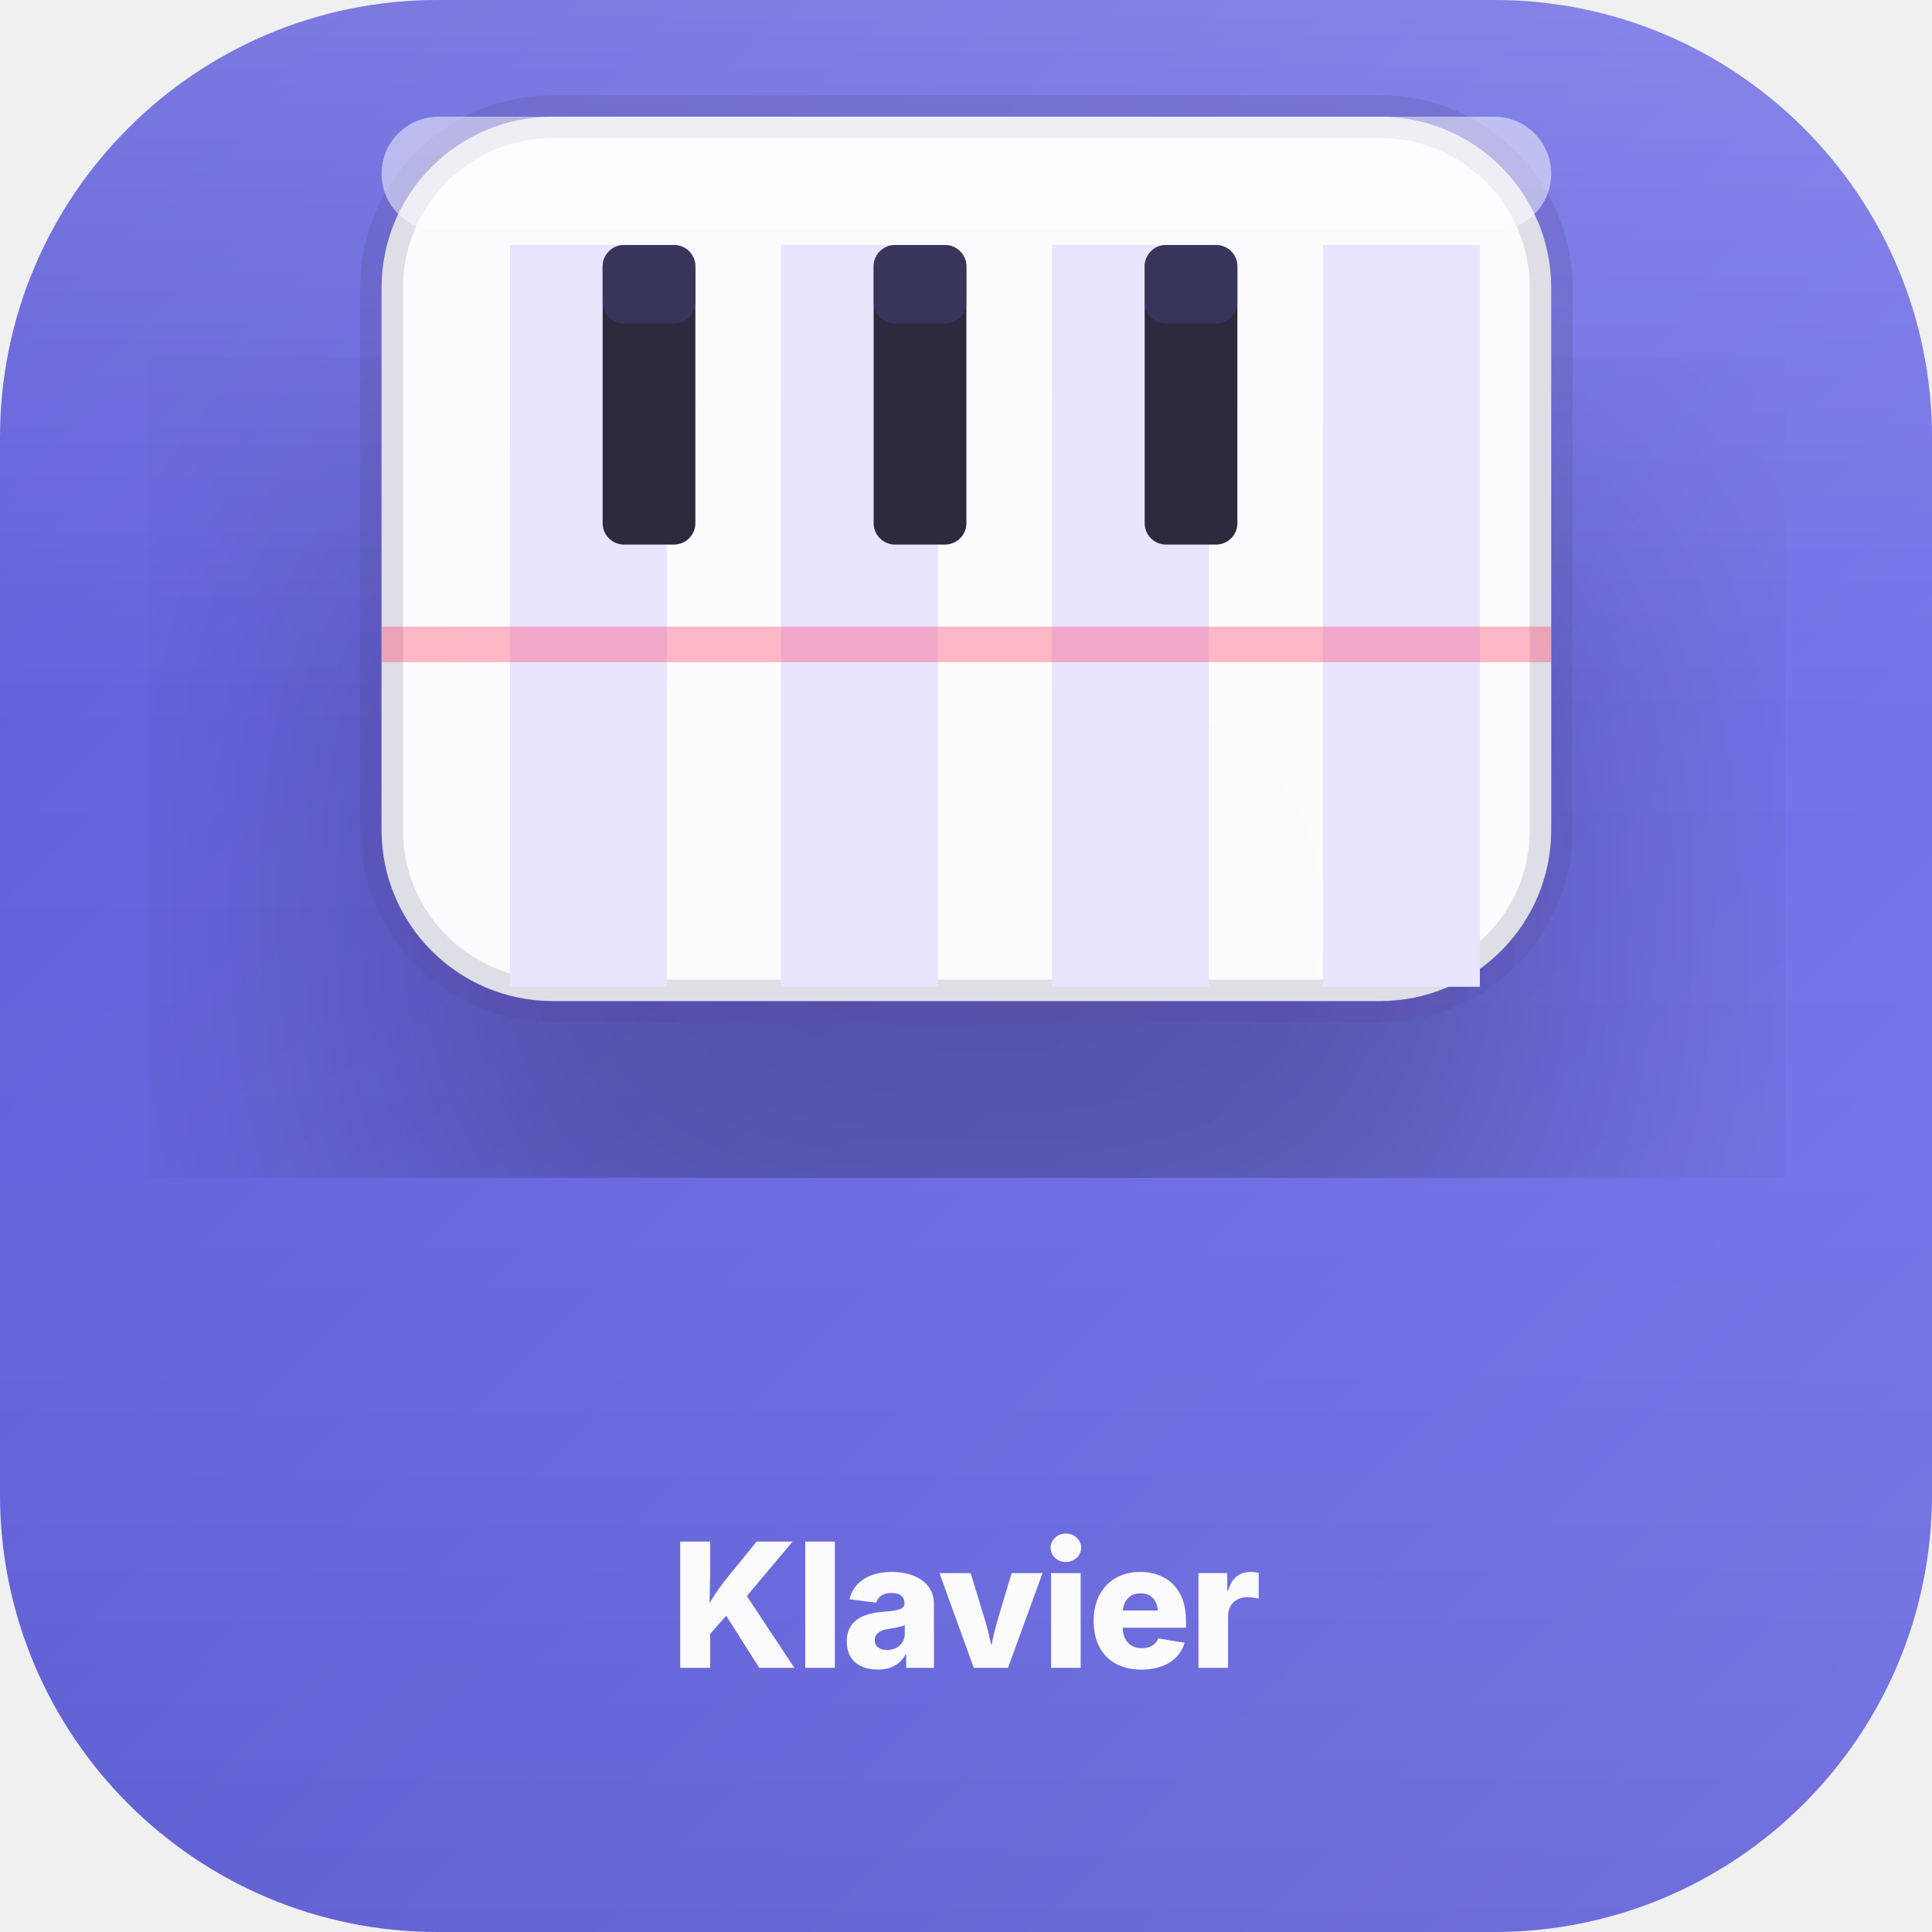
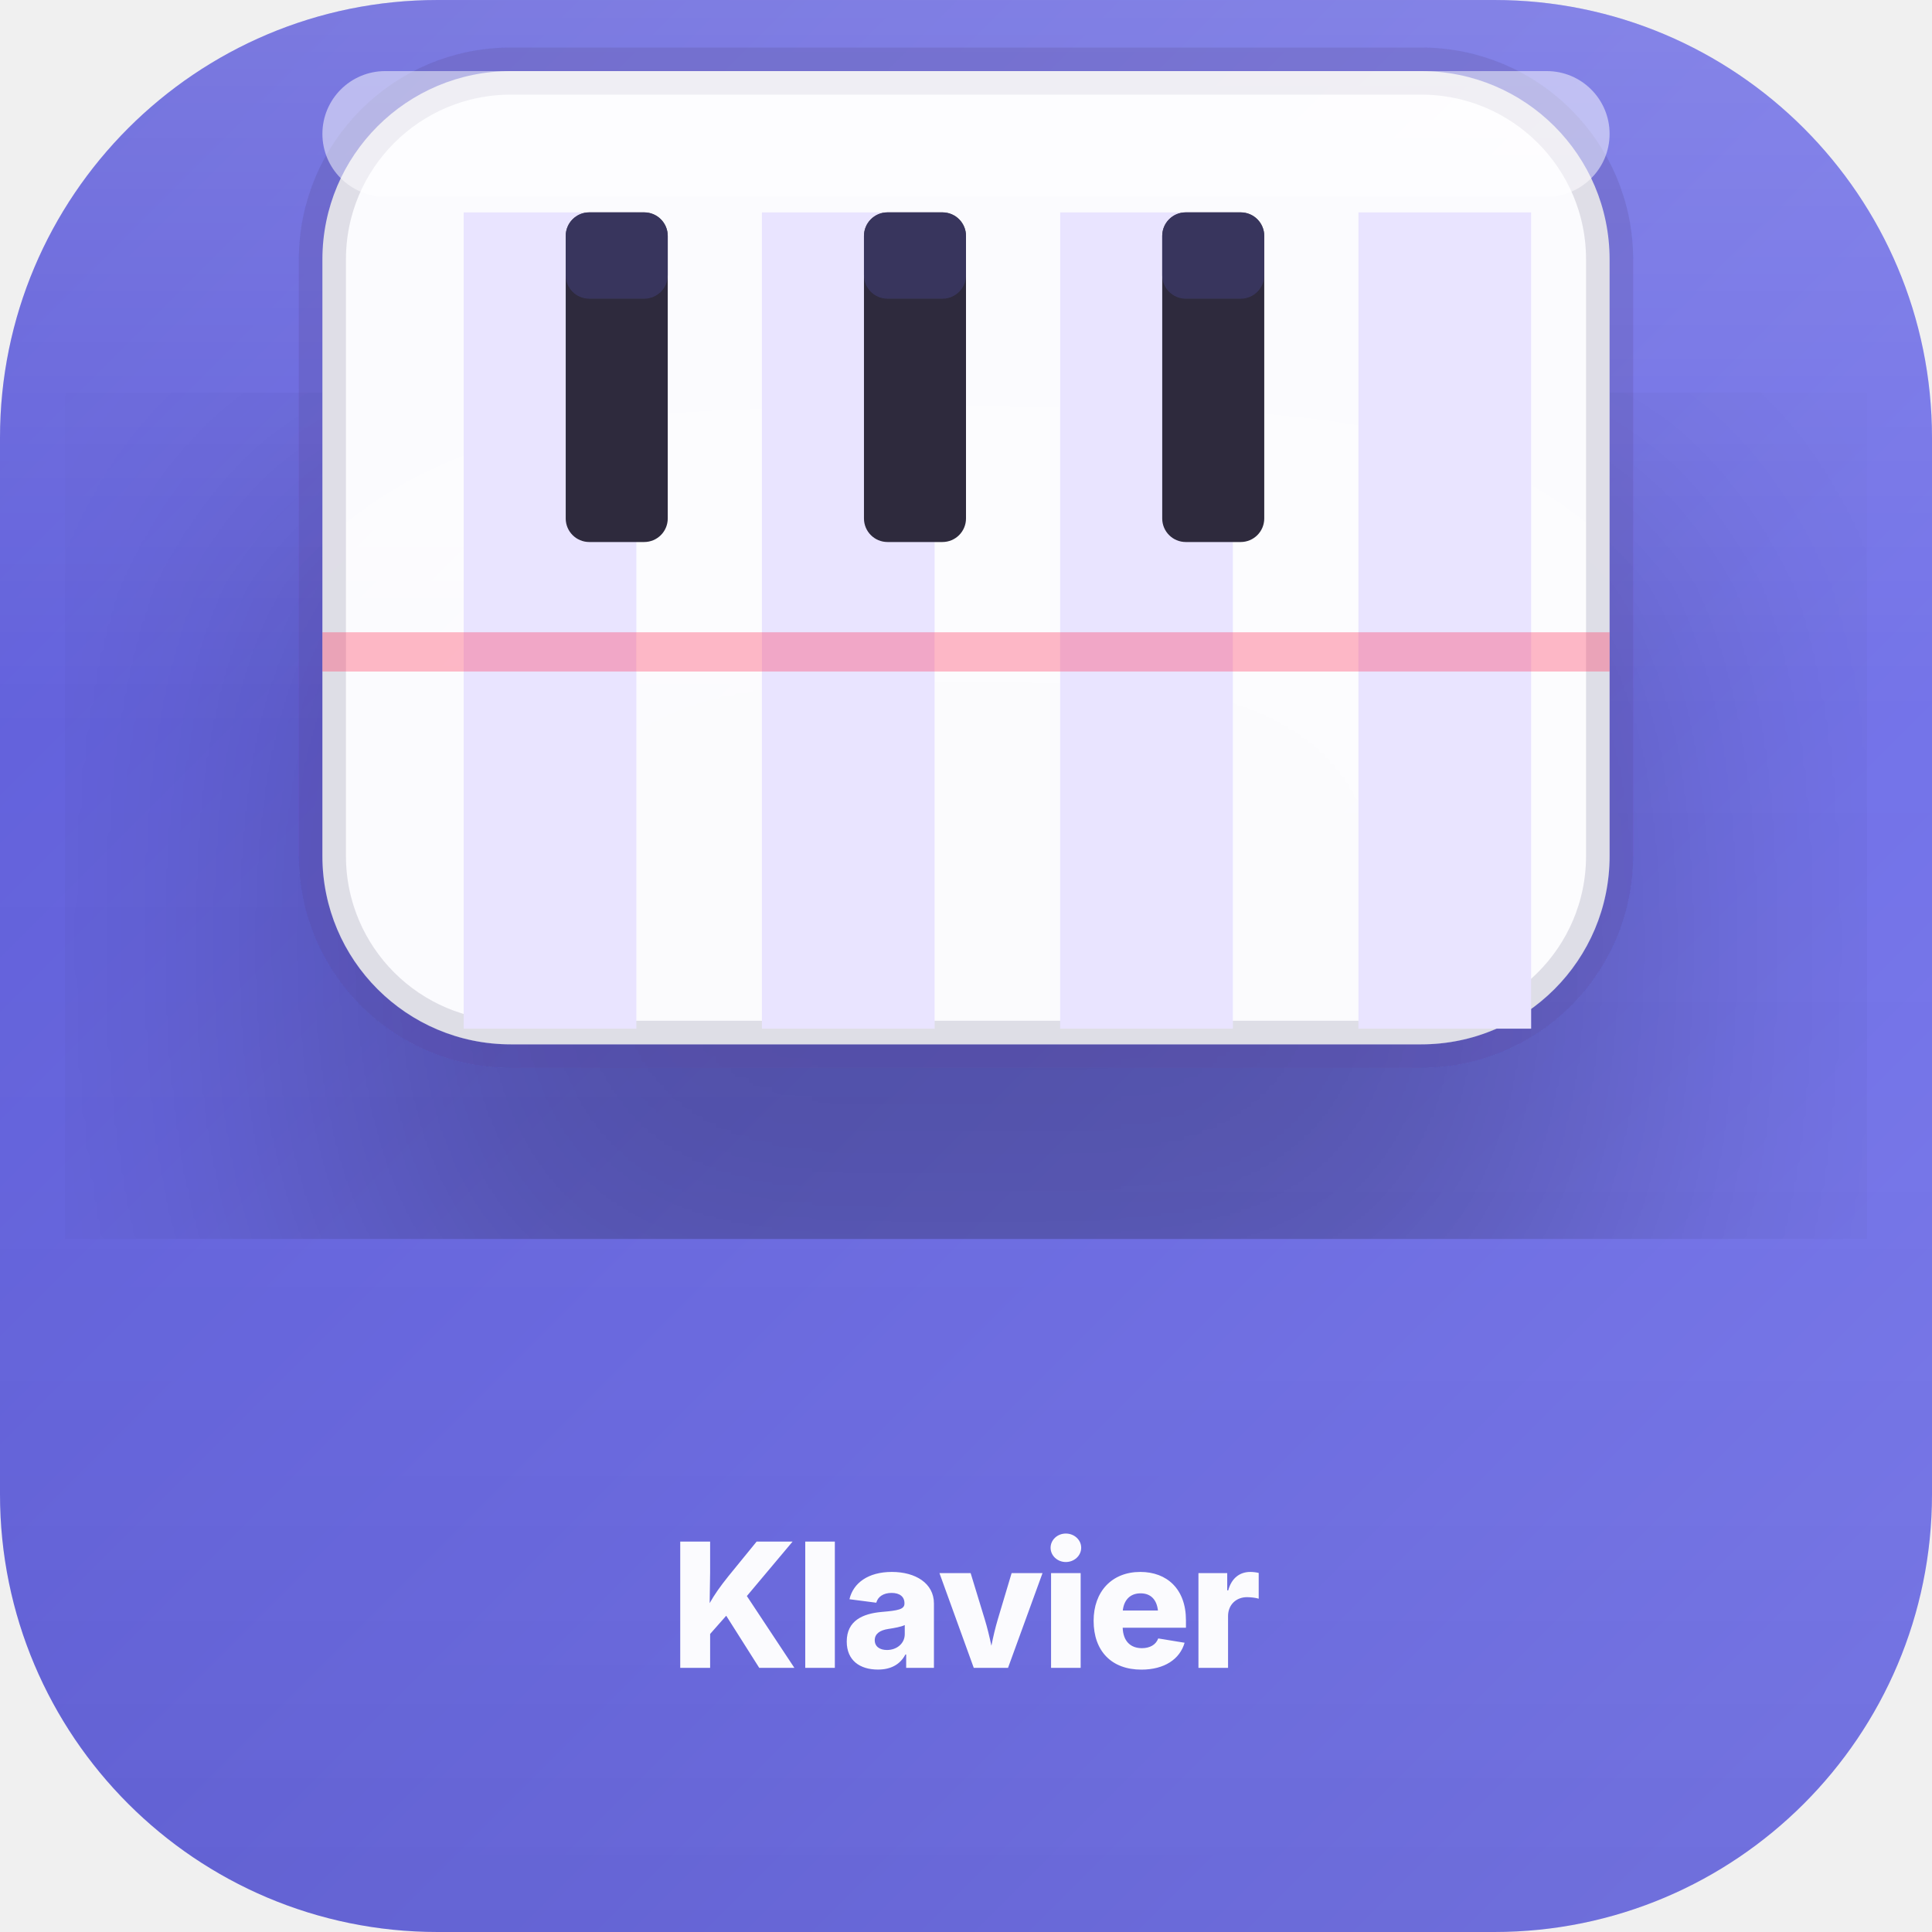
<svg xmlns="http://www.w3.org/2000/svg" viewBox="0 0 512 512" width="512" height="512">
  <defs>
    <linearGradient id="bg" x1="0%" y1="0%" x2="100%" y2="100%">
      <stop offset="0%" stop-color="#5856D6" />
      <stop offset="100%" stop-color="#7A7AF0" />
    </linearGradient>
    <clipPath id="r">
      <rect width="512" height="512" rx="116" />
    </clipPath>
    <linearGradient id="sheen" x1="0%" y1="0%" x2="0%" y2="100%">
      <stop offset="0%" stop-color="#ffffff" stop-opacity="0.20" />
      <stop offset="38%" stop-color="#ffffff" stop-opacity="0.03" />
      <stop offset="100%" stop-color="#000000" stop-opacity="0.08" />
    </linearGradient>
    <filter id="shadow" x="-20%" y="-20%" width="140%" height="140%">
      <feDropShadow dx="0" dy="5" stdDeviation="4" flood-color="#000000" flood-opacity="0.25" />
    </filter>
  </defs>
  <g clip-path="url(#r)">
    <rect width="512" height="512" fill="url(#bg)" />
    <rect width="512" height="512" fill="url(#sheen)" />
-     <g transform="translate(29.3 -78.7) scale(18.90)" filter="url(#shadow)">
+     <g transform="translate(6.4 -101.8) scale(20.80)" filter="url(#shadow)">
      <rect x="3.8" y="5.8" width="16.4" height="12.4" rx="2.4" fill="#ffffff" fill-opacity="0.97" />
      <rect x="3.8" y="5.8" width="16.4" height="12.4" rx="2.4" fill="none" stroke="#3d3a66" stroke-opacity="0.15" stroke-width="0.6" />
      <rect x="3.8" y="5.8" width="16.4" height="1.6" rx="0.8" fill="#ffffff" fill-opacity="0.5" />
      <path d="M5.6,7.6h2.2v10.4h-2.2zM9.4,7.6h2.2v10.4h-2.2zM13.2,7.6h2.2v10.4h-2.2zM17,7.6h2.2v10.4h-2.2z" fill="#e9e4ff" />
      <rect x="6.9" y="7.6" width="1.3" height="4.2" rx="0.3" fill="#2d2a3e" />
      <rect x="10.7" y="7.6" width="1.3" height="4.2" rx="0.3" fill="#2d2a3e" />
      <rect x="14.5" y="7.6" width="1.3" height="4.2" rx="0.3" fill="#2d2a3e" />
      <rect x="6.9" y="7.6" width="1.3" height="1.1" rx="0.3" fill="#3d3a66" fill-opacity="0.8" />
      <rect x="10.7" y="7.6" width="1.3" height="1.1" rx="0.3" fill="#3d3a66" fill-opacity="0.8" />
      <rect x="14.5" y="7.6" width="1.3" height="1.1" rx="0.3" fill="#3d3a66" fill-opacity="0.8" />
      <path d="M3.8,13.2h16.4" stroke="#FF375F" stroke-opacity="0.35" stroke-width="0.5" />
    </g>
    <text x="256" y="442" text-anchor="middle" font-family="'Inter', -apple-system, 'Segoe UI', system-ui, sans-serif" font-size="46" font-weight="800" letter-spacing="-0.8" fill="#ffffff" fill-opacity="0.97">Klavier</text>
  </g>
</svg>
